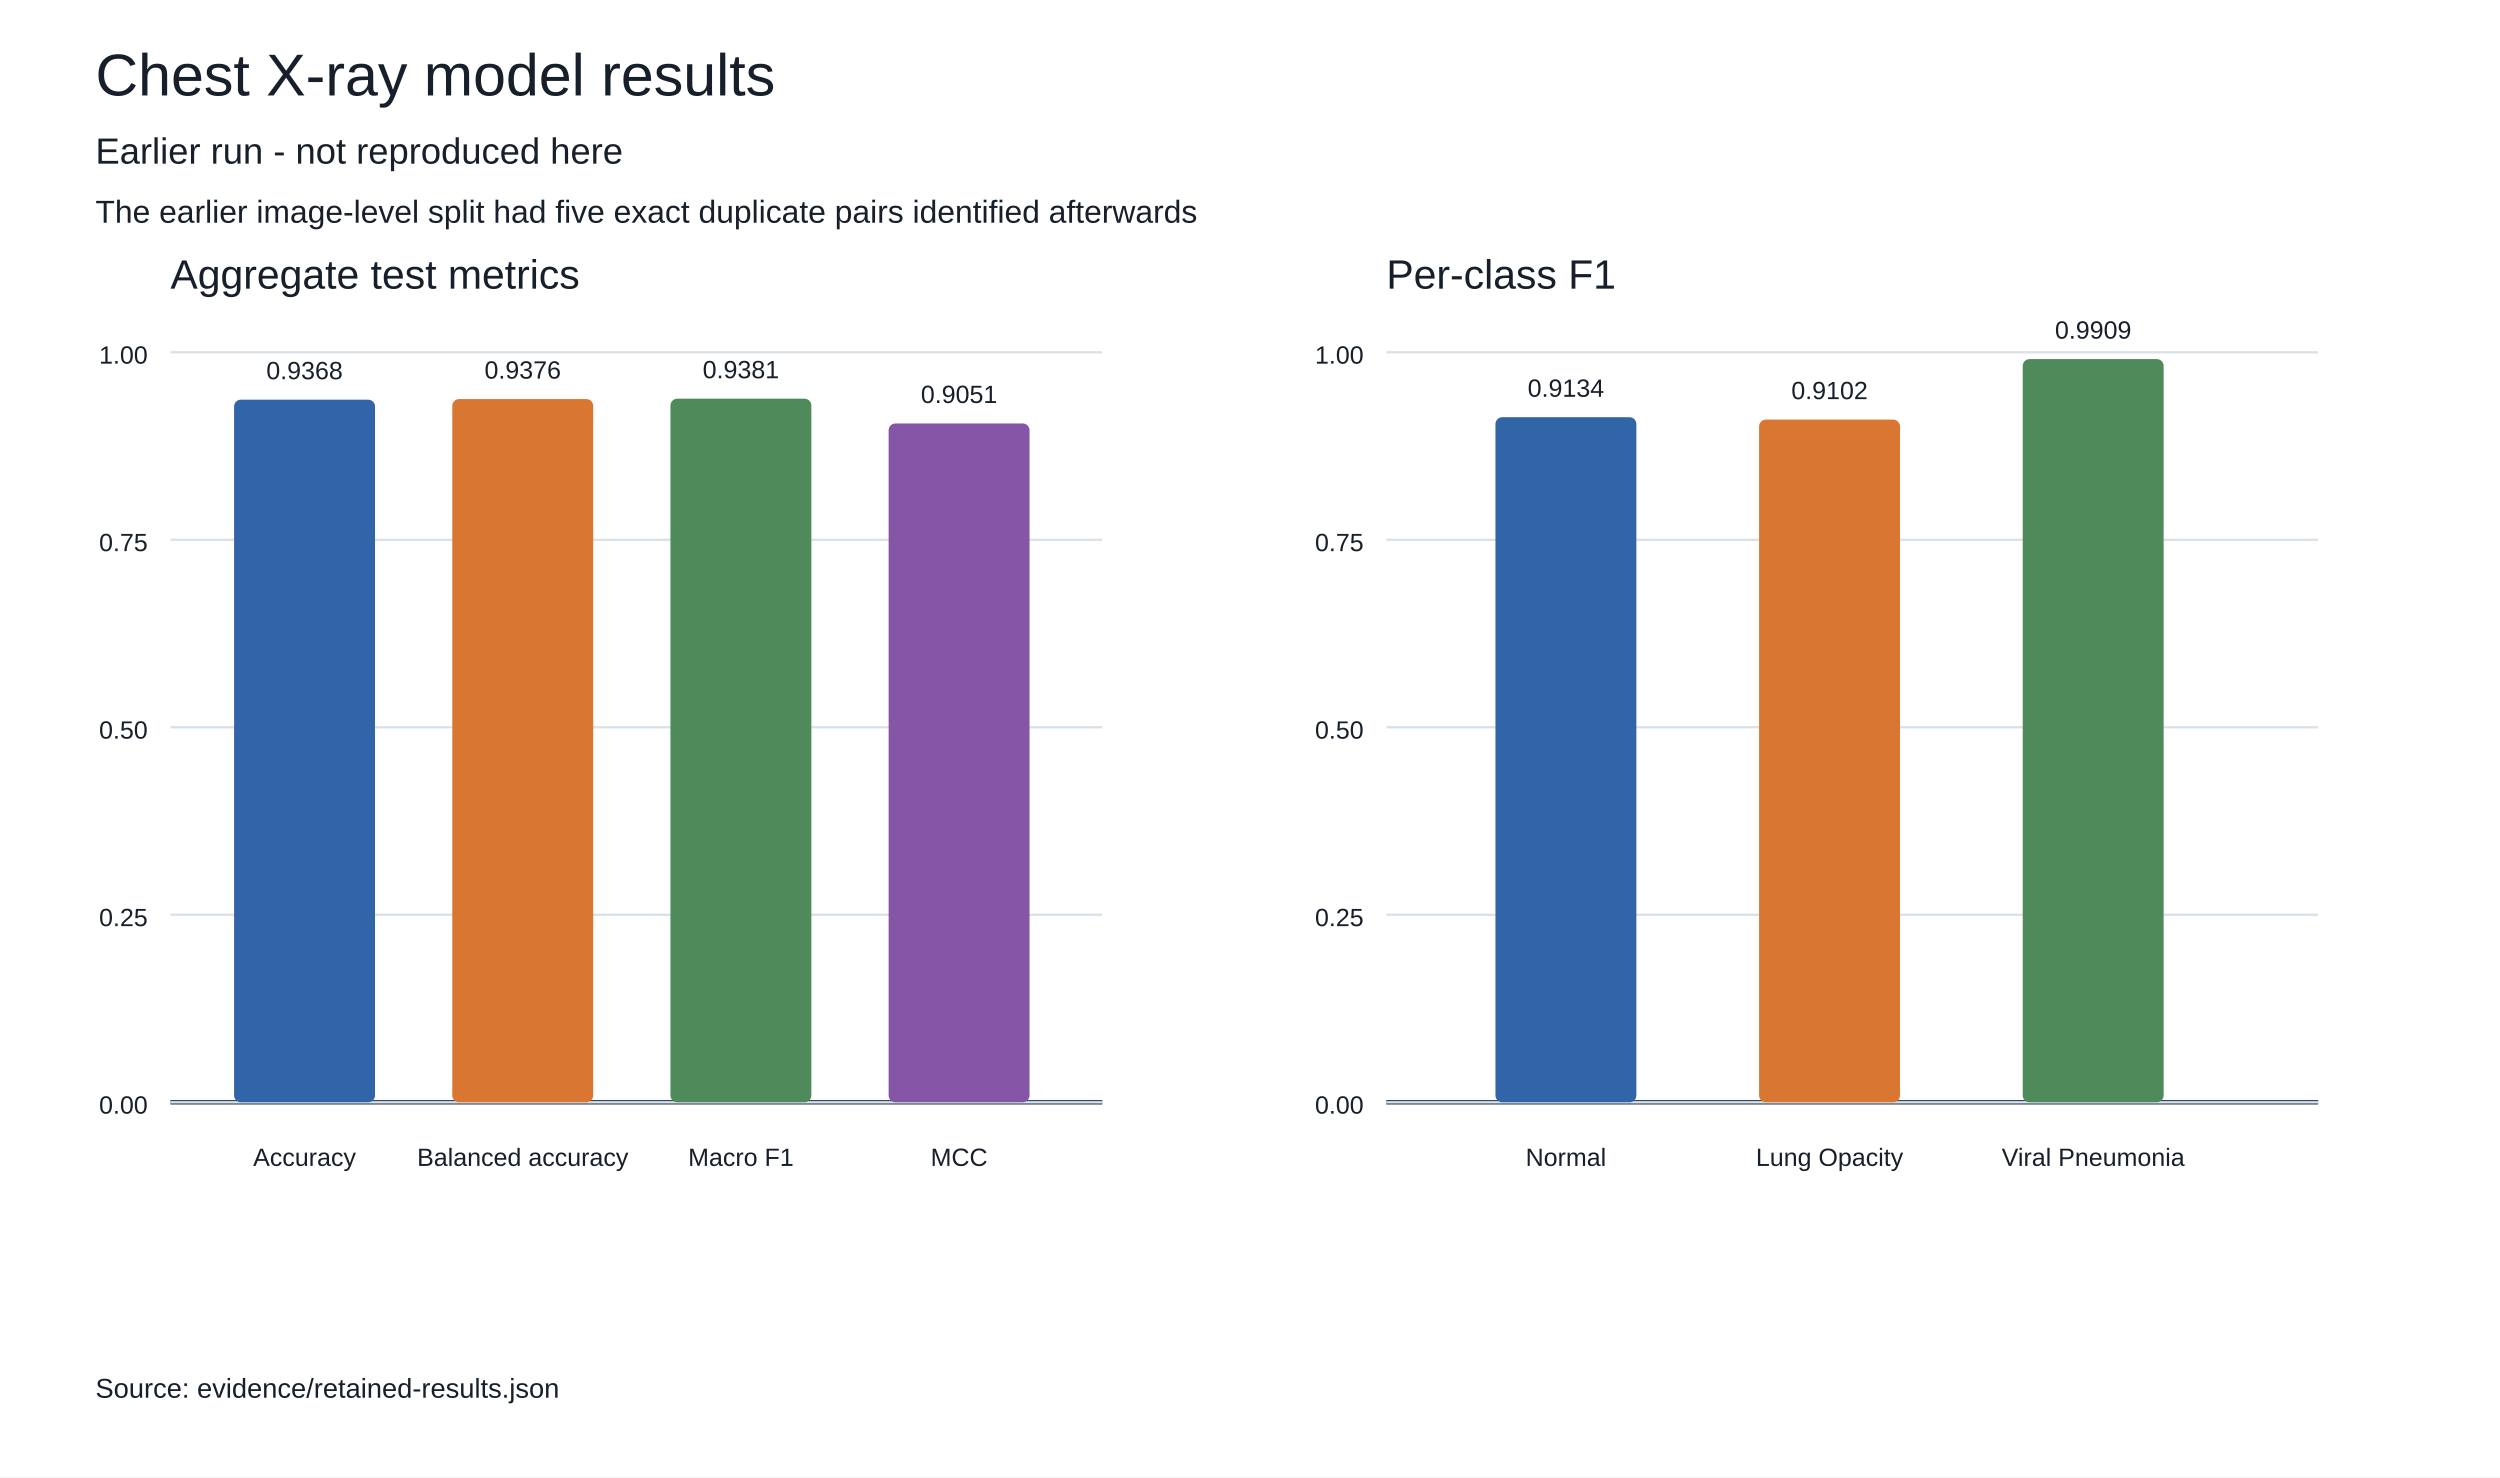
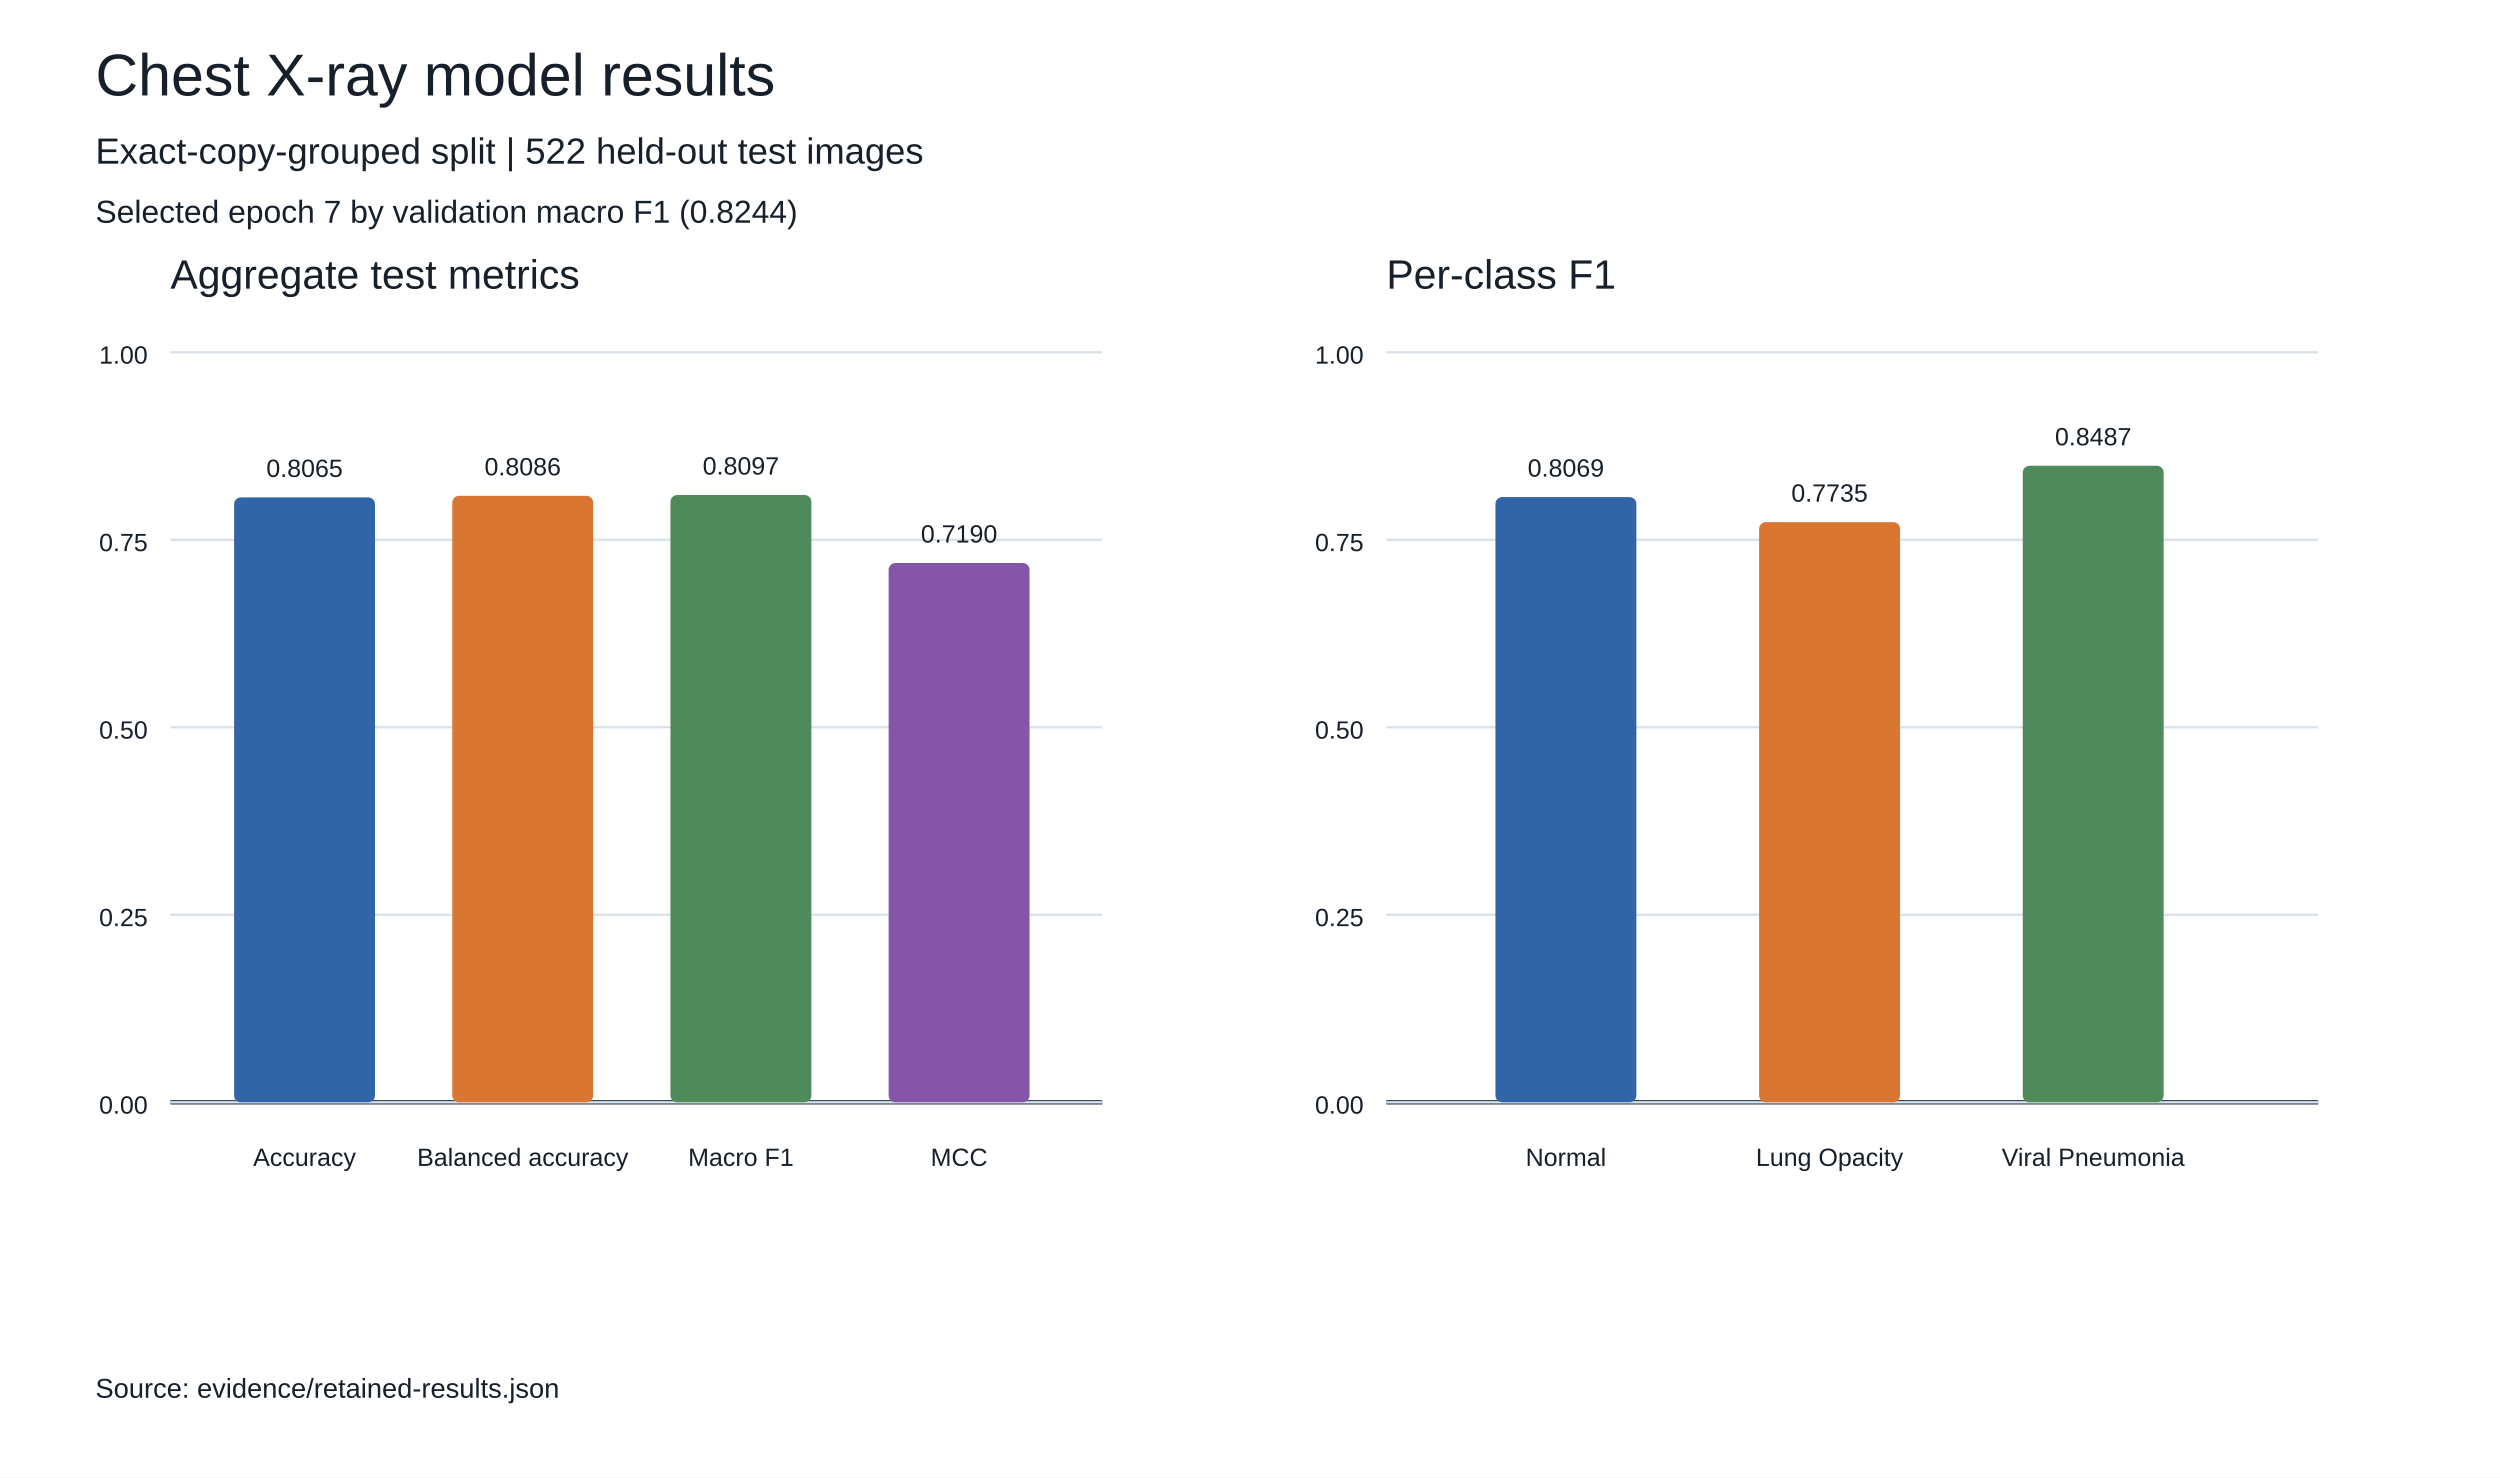
<svg xmlns="http://www.w3.org/2000/svg" width="1100" height="650" viewBox="0 0 1100 650" role="img">
  <rect width="100%" height="100%" fill="#ffffff" />
  <text x="42" y="42" font-family="Arial, sans-serif" font-size="26px" text-anchor="start" fill="#17202a">Chest X-ray model results</text>
-   <text x="42" y="72" font-family="Arial, sans-serif" font-size="16px" text-anchor="start" fill="#17202a">Earlier run - not reproduced here</text>
-   <text x="42" y="98" font-family="Arial, sans-serif" font-size="14px" text-anchor="start" fill="#17202a">The earlier image-level split had five exact duplicate pairs identified afterwards</text>
+   <text x="42" y="72" font-family="Arial, sans-serif" font-size="16px" text-anchor="start" fill="#17202a">Exact-copy-grouped split | 522 held-out test images</text>
+   <text x="42" y="98" font-family="Arial, sans-serif" font-size="14px" text-anchor="start" fill="#17202a">Selected epoch 7 by validation macro F1 (0.8244)</text>
  <text x="75" y="127" font-family="Arial, sans-serif" font-size="18px" text-anchor="start" fill="#17202a">Aggregate test metrics</text>
  <line x1="75" y1="485" x2="485" y2="485" stroke="#34495e" stroke-width="2" />
  <line x1="75" y1="485" x2="485" y2="485" stroke="#d9e1e8" stroke-width="1" />
  <text x="65" y="490" font-family="Arial, sans-serif" font-size="11px" text-anchor="end" fill="#17202a">0.00</text>
  <line x1="75" y1="402.5" x2="485" y2="402.5" stroke="#d9e1e8" stroke-width="1" />
  <text x="65" y="407.5" font-family="Arial, sans-serif" font-size="11px" text-anchor="end" fill="#17202a">0.25</text>
  <line x1="75" y1="320" x2="485" y2="320" stroke="#d9e1e8" stroke-width="1" />
  <text x="65" y="325" font-family="Arial, sans-serif" font-size="11px" text-anchor="end" fill="#17202a">0.50</text>
  <line x1="75" y1="237.5" x2="485" y2="237.5" stroke="#d9e1e8" stroke-width="1" />
  <text x="65" y="242.5" font-family="Arial, sans-serif" font-size="11px" text-anchor="end" fill="#17202a">0.75</text>
  <line x1="75" y1="155" x2="485" y2="155" stroke="#d9e1e8" stroke-width="1" />
  <text x="65" y="160" font-family="Arial, sans-serif" font-size="11px" text-anchor="end" fill="#17202a">1.00</text>
  <text x="610" y="127" font-family="Arial, sans-serif" font-size="18px" text-anchor="start" fill="#17202a">Per-class F1</text>
  <line x1="610" y1="485" x2="1020" y2="485" stroke="#34495e" stroke-width="2" />
  <line x1="610" y1="485" x2="1020" y2="485" stroke="#d9e1e8" stroke-width="1" />
  <text x="600" y="490" font-family="Arial, sans-serif" font-size="11px" text-anchor="end" fill="#17202a">0.00</text>
  <line x1="610" y1="402.5" x2="1020" y2="402.5" stroke="#d9e1e8" stroke-width="1" />
  <text x="600" y="407.5" font-family="Arial, sans-serif" font-size="11px" text-anchor="end" fill="#17202a">0.25</text>
  <line x1="610" y1="320" x2="1020" y2="320" stroke="#d9e1e8" stroke-width="1" />
  <text x="600" y="325" font-family="Arial, sans-serif" font-size="11px" text-anchor="end" fill="#17202a">0.50</text>
  <line x1="610" y1="237.5" x2="1020" y2="237.5" stroke="#d9e1e8" stroke-width="1" />
  <text x="600" y="242.5" font-family="Arial, sans-serif" font-size="11px" text-anchor="end" fill="#17202a">0.75</text>
  <line x1="610" y1="155" x2="1020" y2="155" stroke="#d9e1e8" stroke-width="1" />
  <text x="600" y="160" font-family="Arial, sans-serif" font-size="11px" text-anchor="end" fill="#17202a">1.00</text>
-   <rect x="103" y="175.856" width="62" height="309.144" fill="#3264a8" rx="3" />
-   <text x="134" y="166.856" font-family="Arial, sans-serif" font-size="11px" text-anchor="middle" fill="#17202a">0.9368</text>
+   <rect x="103" y="218.851" width="62" height="266.149" fill="#3264a8" rx="3" />
+   <text x="134" y="209.851" font-family="Arial, sans-serif" font-size="11px" text-anchor="middle" fill="#17202a">0.8065</text>
  <text x="134" y="513" font-family="Arial, sans-serif" font-size="11px" text-anchor="middle" fill="#17202a">Accuracy</text>
-   <rect x="199" y="175.592" width="62" height="309.408" fill="#d97732" rx="3" />
-   <text x="230" y="166.592" font-family="Arial, sans-serif" font-size="11px" text-anchor="middle" fill="#17202a">0.9376</text>
+   <rect x="199" y="218.15" width="62" height="266.85" fill="#d97732" rx="3" />
+   <text x="230" y="209.15" font-family="Arial, sans-serif" font-size="11px" text-anchor="middle" fill="#17202a">0.8086</text>
  <text x="230" y="513" font-family="Arial, sans-serif" font-size="11px" text-anchor="middle" fill="#17202a">Balanced accuracy</text>
-   <rect x="295" y="175.427" width="62" height="309.573" fill="#4f8a5b" rx="3" />
-   <text x="326" y="166.427" font-family="Arial, sans-serif" font-size="11px" text-anchor="middle" fill="#17202a">0.9381</text>
+   <rect x="295" y="217.795" width="62" height="267.205" fill="#4f8a5b" rx="3" />
+   <text x="326" y="208.795" font-family="Arial, sans-serif" font-size="11px" text-anchor="middle" fill="#17202a">0.8097</text>
  <text x="326" y="513" font-family="Arial, sans-serif" font-size="11px" text-anchor="middle" fill="#17202a">Macro F1</text>
-   <rect x="391" y="186.317" width="62" height="298.683" fill="#8556a8" rx="3" />
-   <text x="422" y="177.317" font-family="Arial, sans-serif" font-size="11px" text-anchor="middle" fill="#17202a">0.9051</text>
+   <rect x="391" y="247.723" width="62" height="237.277" fill="#8556a8" rx="3" />
+   <text x="422" y="238.723" font-family="Arial, sans-serif" font-size="11px" text-anchor="middle" fill="#17202a">0.7190</text>
  <text x="422" y="513" font-family="Arial, sans-serif" font-size="11px" text-anchor="middle" fill="#17202a">MCC</text>
-   <rect x="658" y="183.578" width="62" height="301.422" fill="#3264a8" rx="3" />
-   <text x="689" y="174.578" font-family="Arial, sans-serif" font-size="11px" text-anchor="middle" fill="#17202a">0.9134</text>
+   <rect x="658" y="218.718" width="62" height="266.282" fill="#3264a8" rx="3" />
+   <text x="689" y="209.718" font-family="Arial, sans-serif" font-size="11px" text-anchor="middle" fill="#17202a">0.8069</text>
  <text x="689" y="513" font-family="Arial, sans-serif" font-size="11px" text-anchor="middle" fill="#17202a">Normal</text>
-   <rect x="774" y="184.634" width="62" height="300.366" fill="#d97732" rx="3" />
-   <text x="805" y="175.634" font-family="Arial, sans-serif" font-size="11px" text-anchor="middle" fill="#17202a">0.9102</text>
+   <rect x="774" y="229.733" width="62" height="255.267" fill="#d97732" rx="3" />
+   <text x="805" y="220.733" font-family="Arial, sans-serif" font-size="11px" text-anchor="middle" fill="#17202a">0.7735</text>
  <text x="805" y="513" font-family="Arial, sans-serif" font-size="11px" text-anchor="middle" fill="#17202a">Lung Opacity</text>
-   <rect x="890" y="158.003" width="62" height="326.997" fill="#4f8a5b" rx="3" />
-   <text x="921" y="149.003" font-family="Arial, sans-serif" font-size="11px" text-anchor="middle" fill="#17202a">0.9909</text>
+   <rect x="890" y="204.934" width="62" height="280.066" fill="#4f8a5b" rx="3" />
+   <text x="921" y="195.934" font-family="Arial, sans-serif" font-size="11px" text-anchor="middle" fill="#17202a">0.8487</text>
  <text x="921" y="513" font-family="Arial, sans-serif" font-size="11px" text-anchor="middle" fill="#17202a">Viral Pneumonia</text>
  <text x="42" y="615" font-family="Arial, sans-serif" font-size="12px" text-anchor="start" fill="#17202a">Source: evidence/retained-results.json</text>
</svg>
